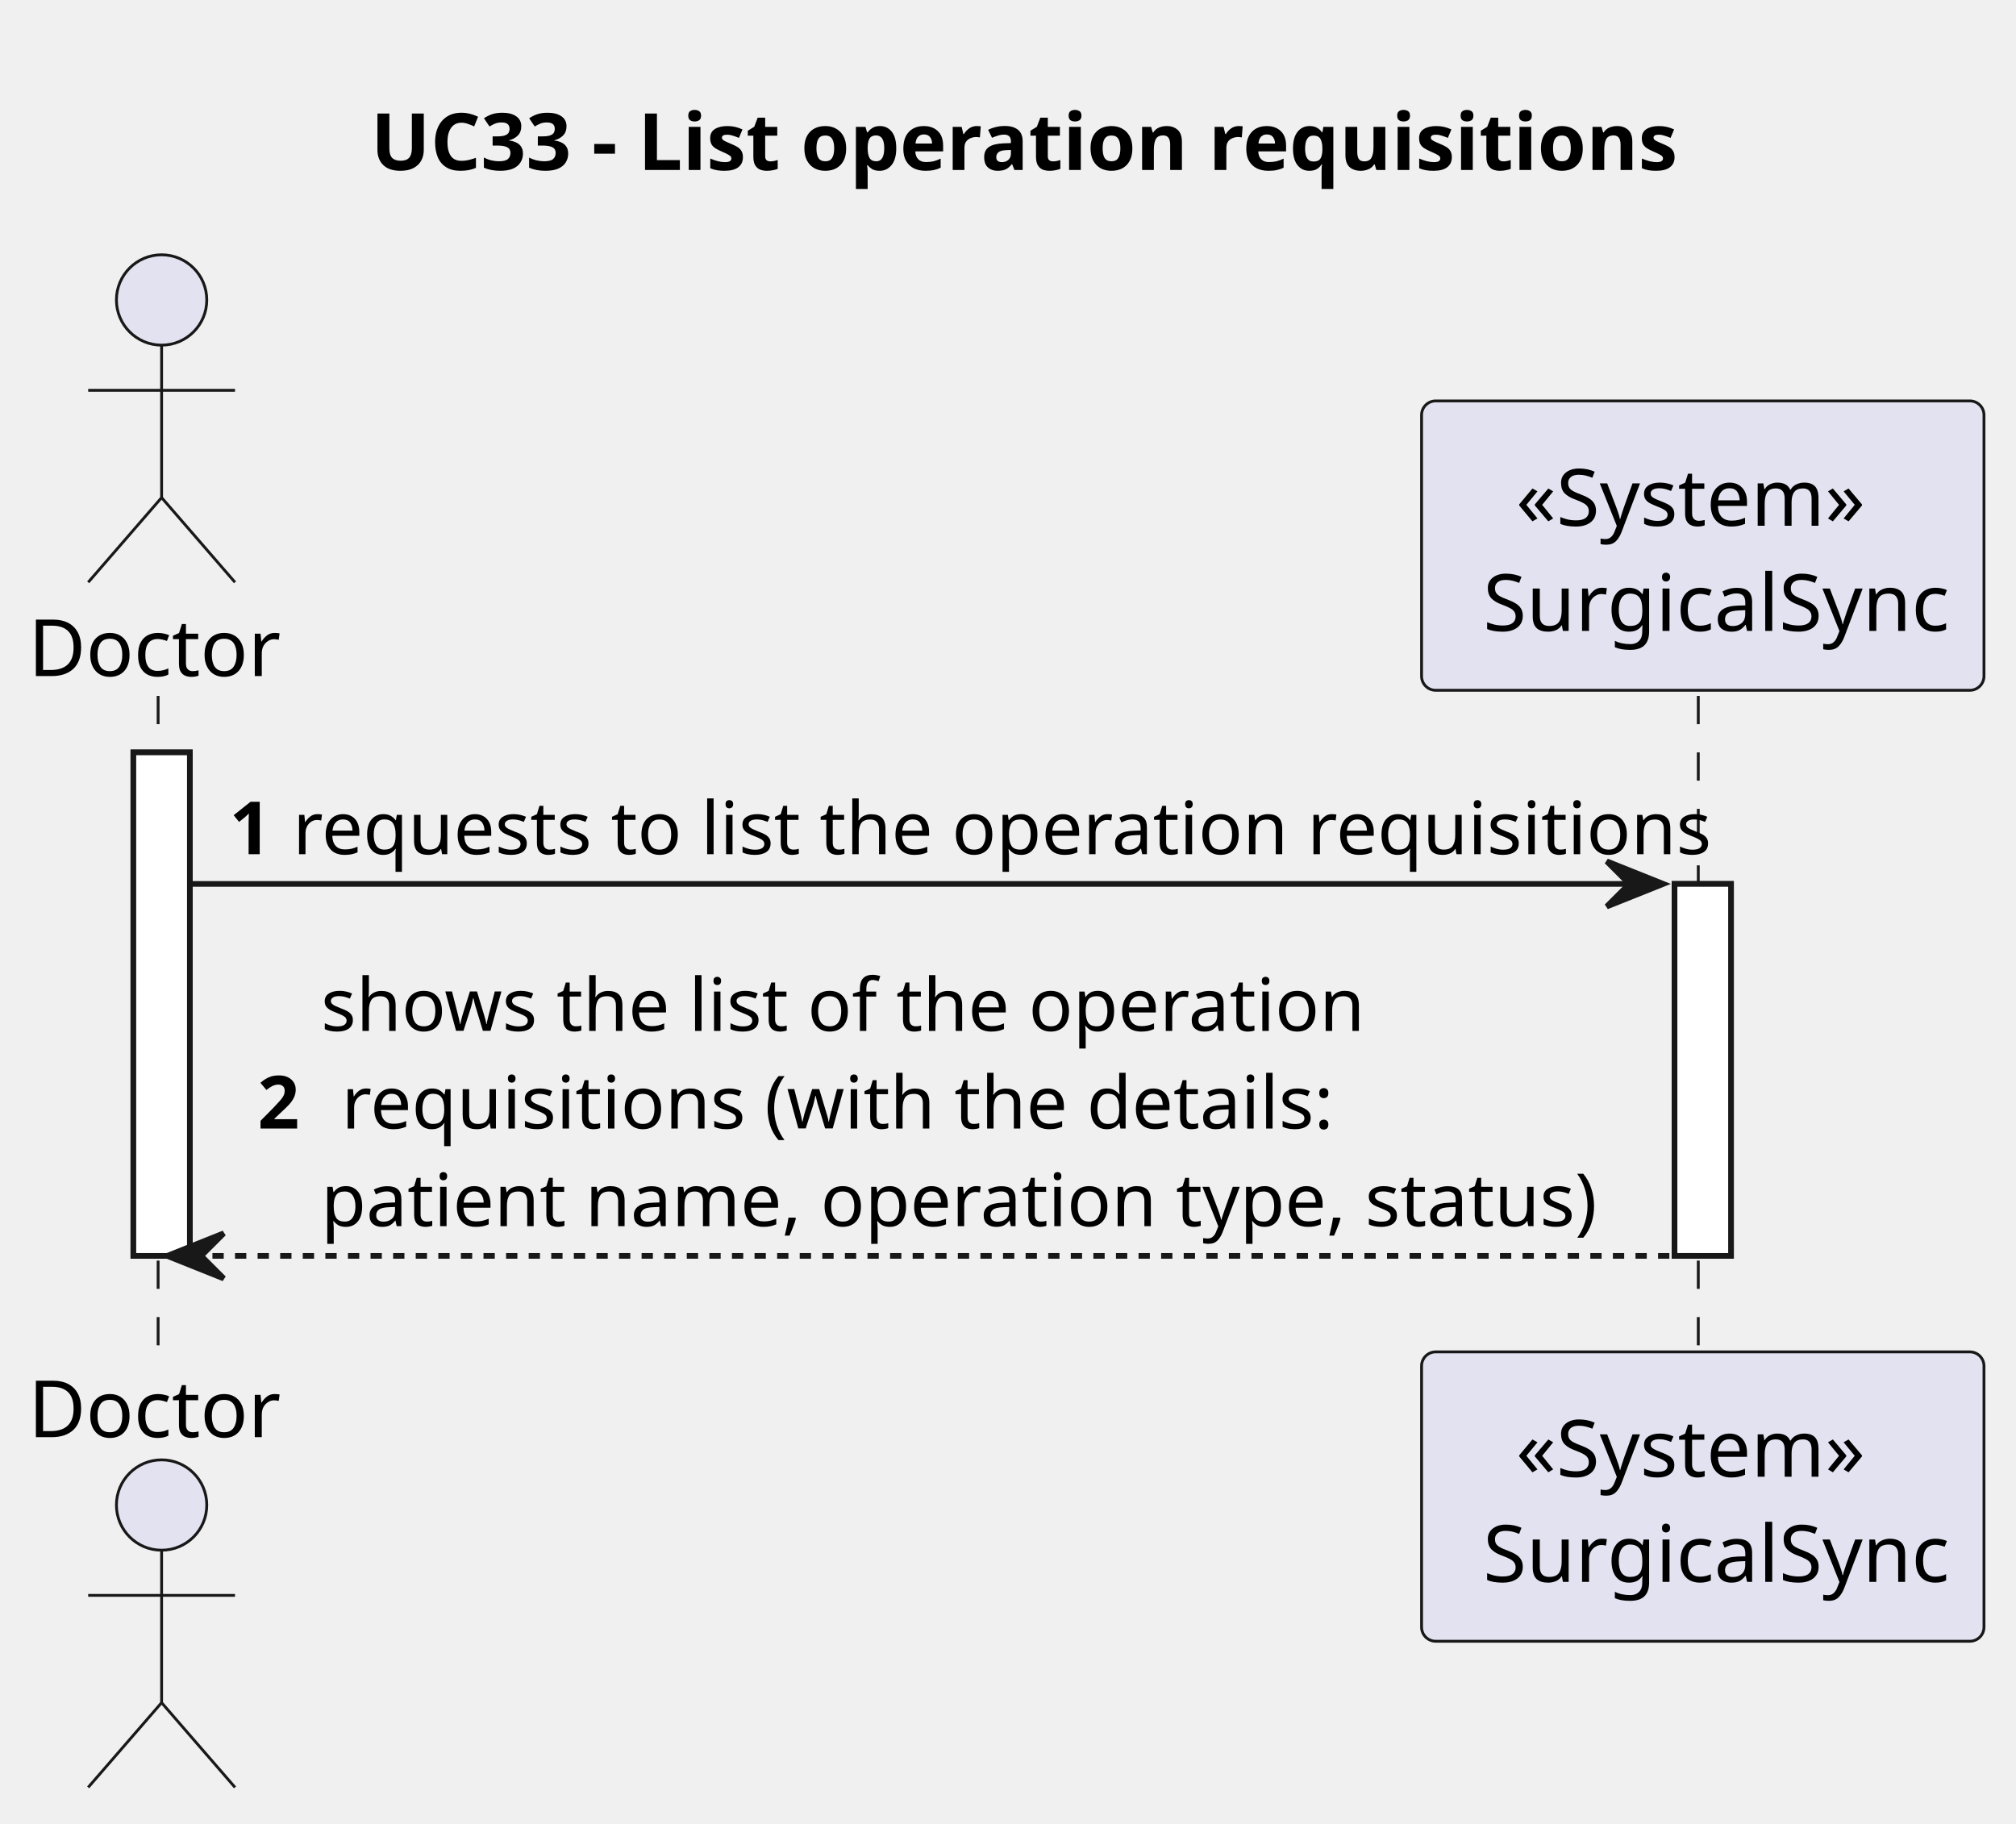
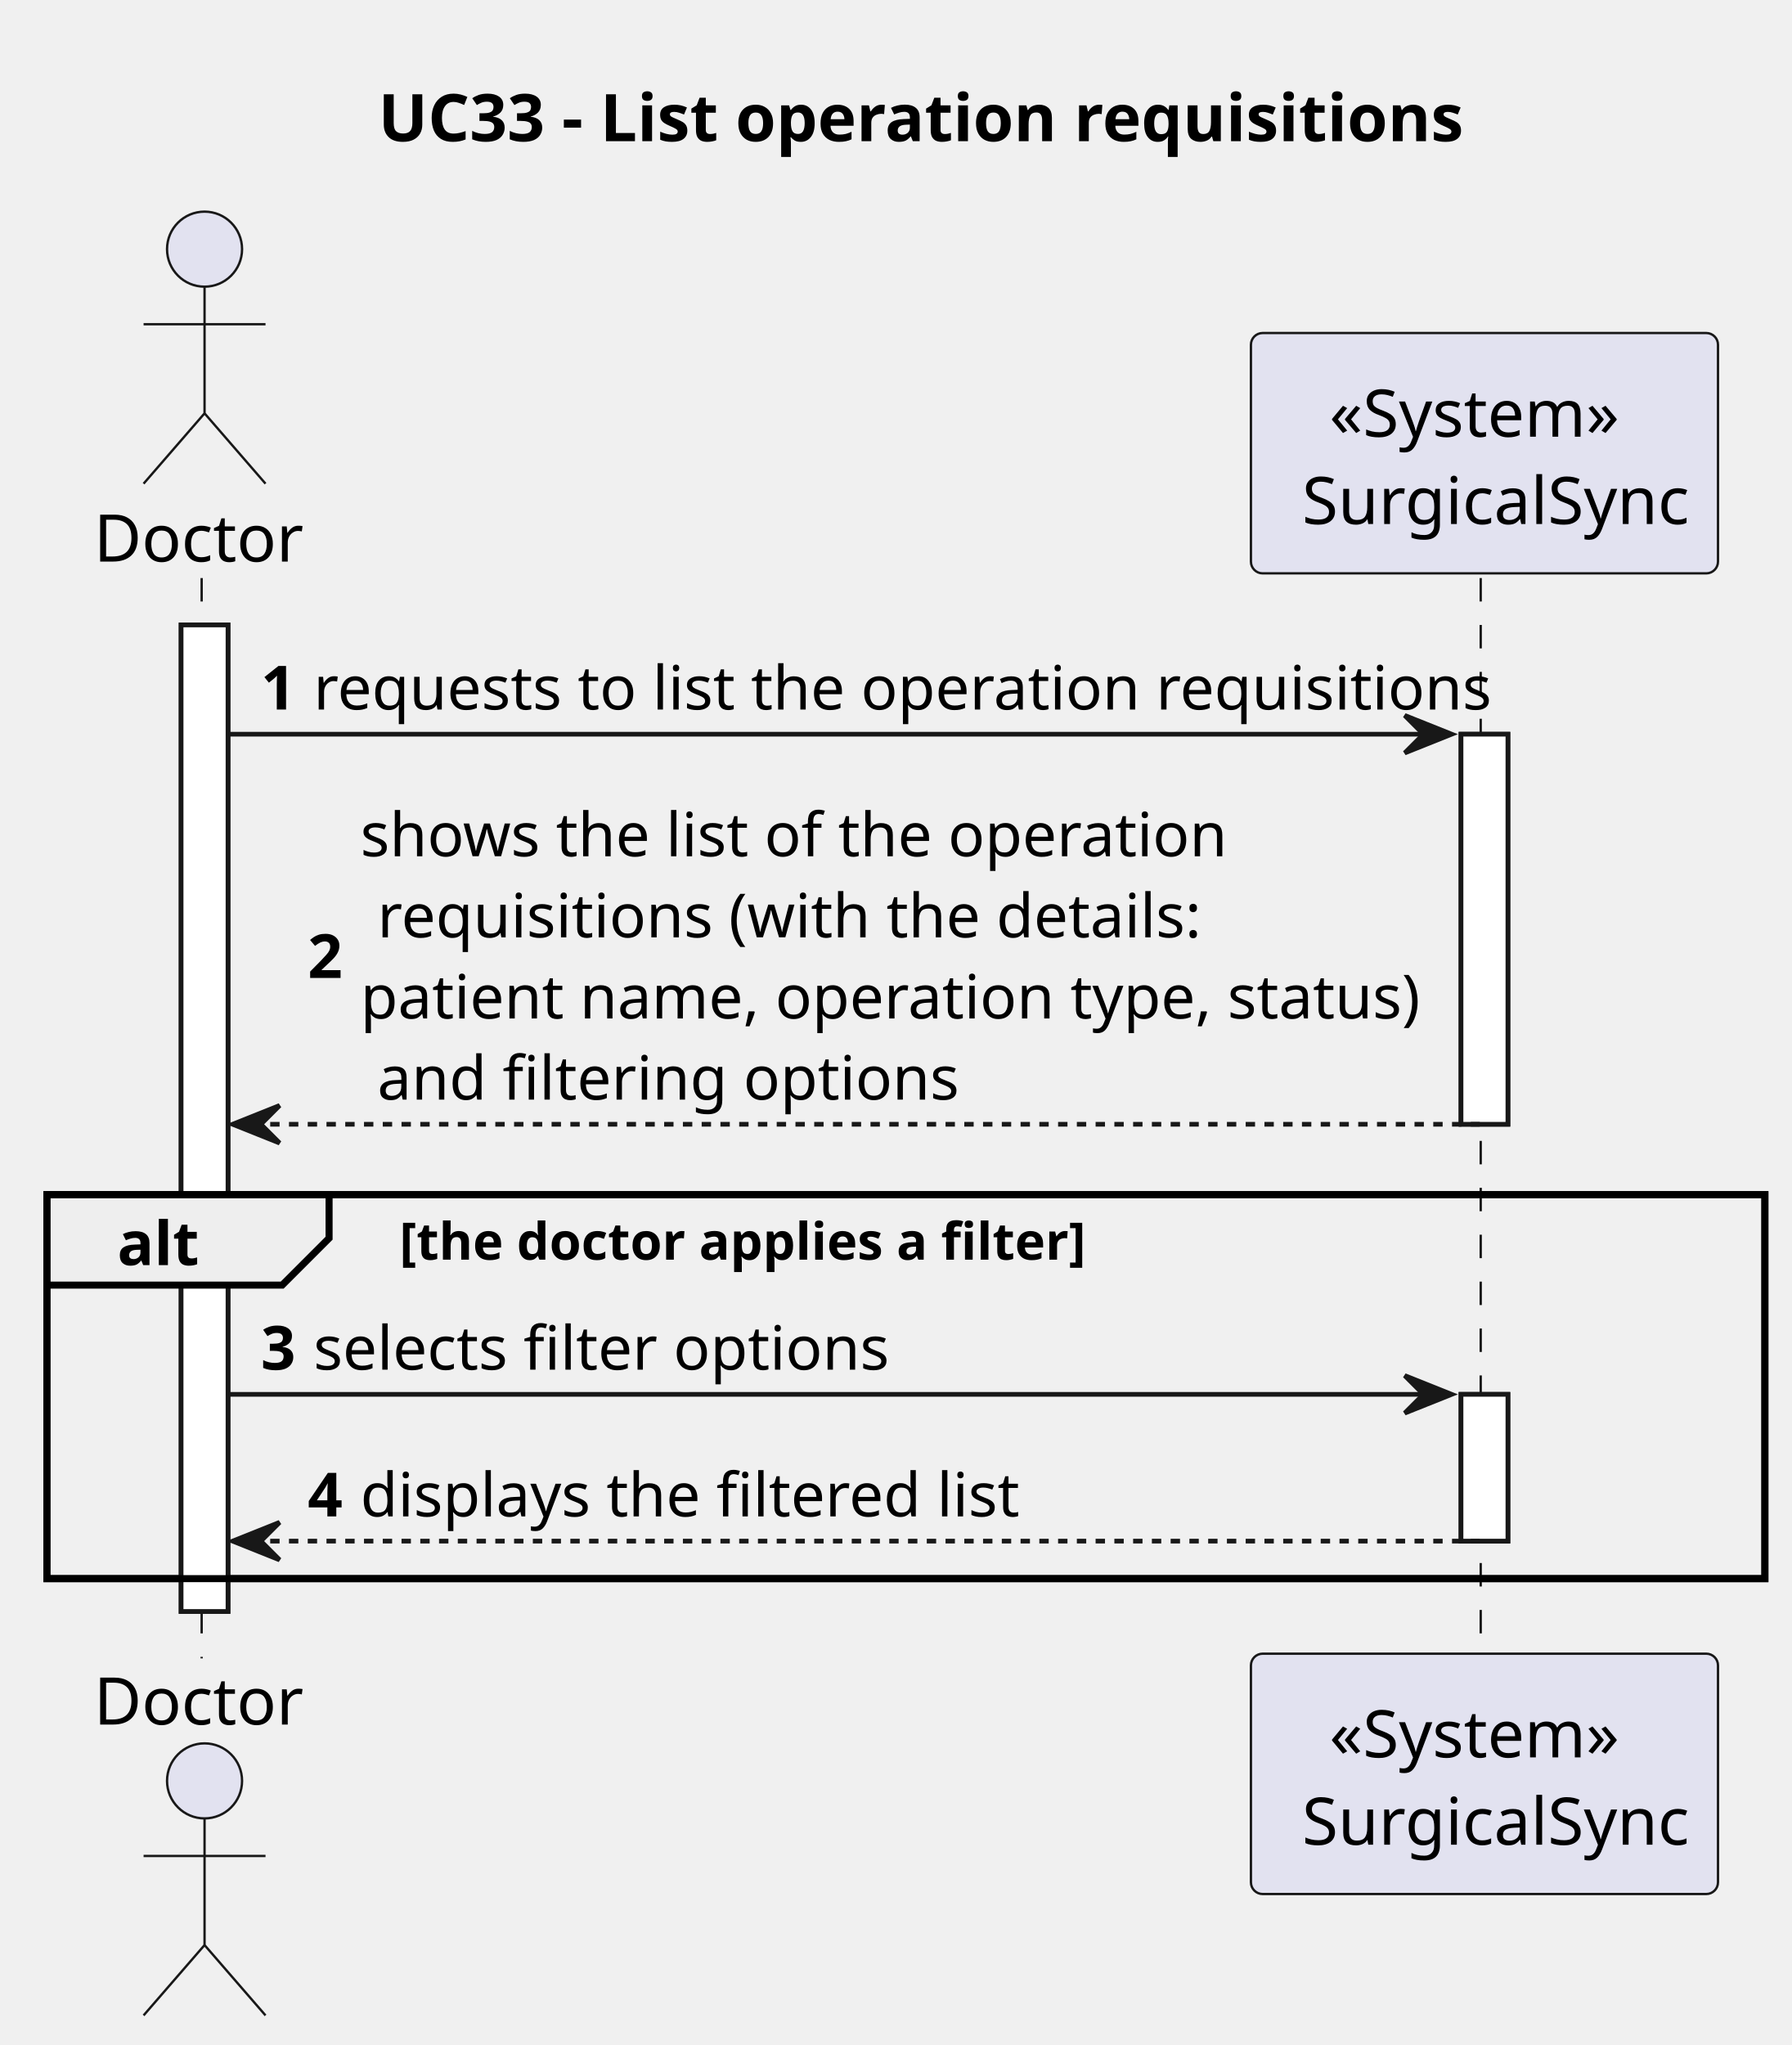
- <svg xmlns="http://www.w3.org/2000/svg" contentStyleType="text/css" height="323px" preserveAspectRatio="none" style="width:357px;height:323px;background:#FFFFFF;" version="1.1" viewBox="0 0 357 323" width="357px" zoomAndPan="magnify">
+ <svg xmlns="http://www.w3.org/2000/svg" contentStyleType="text/css" height="436px" preserveAspectRatio="none" style="width:382px;height:436px;background:#FFFFFF;" version="1.1" viewBox="0 0 382 436" width="382px" zoomAndPan="magnify">
  <defs />
  <g>
-     <text fill="#000000" font-family="sans-serif" font-size="14" font-weight="bold" lengthAdjust="spacing" textLength="224.027" x="65.651" y="30.107">UC33 - List operation requisitions</text>
-     <rect fill="#FFFFFF" height="89.164" style="stroke:#181818;stroke-width:1.0;" width="10" x="23.617" y="133.242" />
-     <rect fill="#FFFFFF" height="65.873" style="stroke:#181818;stroke-width:1.0;" width="10" x="296.533" y="156.533" />
-     <line style="stroke:#181818;stroke-width:0.5;stroke-dasharray:5.0,5.0;" x1="28" x2="28" y1="123.242" y2="240.406" />
-     <line style="stroke:#181818;stroke-width:0.5;stroke-dasharray:5.0,5.0;" x1="300.737" x2="300.737" y1="123.242" y2="240.406" />
-     <text fill="#000000" font-family="sans-serif" font-size="14" lengthAdjust="spacing" textLength="41.234" x="5" y="119.728">Doctor</text>
-     <ellipse cx="28.617" cy="53.121" fill="#E2E2F0" rx="8" ry="8" style="stroke:#181818;stroke-width:0.5;" />
-     <path d="M28.617,61.121 L28.617,88.121 M15.617,69.121 L41.617,69.121 M28.617,88.121 L15.617,103.121 M28.617,88.121 L41.617,103.121 " fill="none" style="stroke:#181818;stroke-width:0.5;" />
-     <text fill="#000000" font-family="sans-serif" font-size="14" lengthAdjust="spacing" textLength="41.234" x="5" y="254.514">Doctor</text>
-     <ellipse cx="28.617" cy="266.527" fill="#E2E2F0" rx="8" ry="8" style="stroke:#181818;stroke-width:0.5;" />
-     <path d="M28.617,274.527 L28.617,301.527 M15.617,282.527 L41.617,282.527 M28.617,301.527 L15.617,316.527 M28.617,301.527 L41.617,316.527 " fill="none" style="stroke:#181818;stroke-width:0.5;" />
-     <rect fill="#E2E2F0" height="51.242" rx="2.5" ry="2.5" style="stroke:#181818;stroke-width:0.5;" width="99.593" x="251.737" y="71" />
-     <text fill="#000000" font-family="sans-serif" font-size="14" lengthAdjust="spacing" textLength="62.248" x="268.464" y="93.107">«System»</text>
-     <text fill="#000000" font-family="sans-serif" font-size="14" lengthAdjust="spacing" textLength="81.703" x="262.627" y="111.728">SurgicalSync</text>
-     <rect fill="#E2E2F0" height="51.242" rx="2.5" ry="2.5" style="stroke:#181818;stroke-width:0.5;" width="99.593" x="251.737" y="239.406" />
-     <text fill="#000000" font-family="sans-serif" font-size="14" lengthAdjust="spacing" textLength="62.248" x="268.464" y="261.514">«System»</text>
-     <text fill="#000000" font-family="sans-serif" font-size="14" lengthAdjust="spacing" textLength="81.703" x="262.627" y="280.135">SurgicalSync</text>
-     <rect fill="#FFFFFF" height="89.164" style="stroke:#181818;stroke-width:1.0;" width="10" x="23.617" y="133.242" />
-     <rect fill="#FFFFFF" height="65.873" style="stroke:#181818;stroke-width:1.0;" width="10" x="296.533" y="156.533" />
-     <polygon fill="#181818" points="284.533,152.533,294.533,156.533,284.533,160.533,288.533,156.533" style="stroke:#181818;stroke-width:1.0;" />
-     <line style="stroke:#181818;stroke-width:1.0;" x1="33.617" x2="290.533" y1="156.533" y2="156.533" />
-     <text fill="#000000" font-family="sans-serif" font-size="13" font-weight="bold" lengthAdjust="spacing" textLength="7.23" x="40.617" y="151.27">1</text>
-     <text fill="#000000" font-family="sans-serif" font-size="13" lengthAdjust="spacing" textLength="232.686" x="51.847" y="151.27">requests to list the operation requisitions</text>
-     <polygon fill="#181818" points="39.617,218.406,29.617,222.406,39.617,226.406,35.617,222.406" style="stroke:#181818;stroke-width:1.0;" />
-     <line style="stroke:#181818;stroke-width:1.0;stroke-dasharray:2.0,2.0;" x1="33.617" x2="300.533" y1="222.406" y2="222.406" />
-     <text fill="#000000" font-family="sans-serif" font-size="13" font-weight="bold" lengthAdjust="spacing" textLength="7.23" x="45.617" y="199.852">2</text>
-     <text fill="#000000" font-family="sans-serif" font-size="13" lengthAdjust="spacing" textLength="171.99" x="56.847" y="182.561">shows the list of the operation</text>
-     <text fill="#000000" font-family="sans-serif" font-size="13" lengthAdjust="spacing" textLength="163.3" x="60.459" y="199.852">requisitions (with the details:</text>
-     <text fill="#000000" font-family="sans-serif" font-size="13" lengthAdjust="spacing" textLength="211.015" x="56.847" y="217.144">patient name, operation type, status)</text>
+     <text fill="#000000" font-family="sans-serif" font-size="14" font-weight="bold" lengthAdjust="spacing" textLength="224.027" x="80.651" y="30.107">UC33 - List operation requisitions</text>
+     <rect fill="#FFFFFF" height="210.328" style="stroke:#181818;stroke-width:1.0;" width="10" x="38.617" y="133.242" />
+     <rect fill="#FFFFFF" height="83.164" style="stroke:#181818;stroke-width:1.0;" width="10" x="311.533" y="156.533" />
+     <rect fill="#FFFFFF" height="31.291" style="stroke:#181818;stroke-width:1.0;" width="10" x="311.533" y="297.279" />
+     <rect fill="none" height="81.873" style="stroke:#000000;stroke-width:1.5;" width="366.33" x="10" y="254.697" />
+     <line style="stroke:#181818;stroke-width:0.5;stroke-dasharray:5.0,5.0;" x1="43" x2="43" y1="123.242" y2="353.57" />
+     <line style="stroke:#181818;stroke-width:0.5;stroke-dasharray:5.0,5.0;" x1="315.737" x2="315.737" y1="123.242" y2="353.57" />
+     <text fill="#000000" font-family="sans-serif" font-size="14" lengthAdjust="spacing" textLength="41.234" x="20" y="119.728">Doctor</text>
+     <ellipse cx="43.617" cy="53.121" fill="#E2E2F0" rx="8" ry="8" style="stroke:#181818;stroke-width:0.5;" />
+     <path d="M43.617,61.121 L43.617,88.121 M30.617,69.121 L56.617,69.121 M43.617,88.121 L30.617,103.121 M43.617,88.121 L56.617,103.121 " fill="none" style="stroke:#181818;stroke-width:0.5;" />
+     <text fill="#000000" font-family="sans-serif" font-size="14" lengthAdjust="spacing" textLength="41.234" x="20" y="367.678">Doctor</text>
+     <ellipse cx="43.617" cy="379.691" fill="#E2E2F0" rx="8" ry="8" style="stroke:#181818;stroke-width:0.5;" />
+     <path d="M43.617,387.691 L43.617,414.691 M30.617,395.691 L56.617,395.691 M43.617,414.691 L30.617,429.691 M43.617,414.691 L56.617,429.691 " fill="none" style="stroke:#181818;stroke-width:0.5;" />
+     <rect fill="#E2E2F0" height="51.242" rx="2.5" ry="2.5" style="stroke:#181818;stroke-width:0.5;" width="99.593" x="266.737" y="71" />
+     <text fill="#000000" font-family="sans-serif" font-size="14" lengthAdjust="spacing" textLength="62.248" x="283.464" y="93.107">«System»</text>
+     <text fill="#000000" font-family="sans-serif" font-size="14" lengthAdjust="spacing" textLength="81.703" x="277.627" y="111.728">SurgicalSync</text>
+     <rect fill="#E2E2F0" height="51.242" rx="2.5" ry="2.5" style="stroke:#181818;stroke-width:0.5;" width="99.593" x="266.737" y="352.57" />
+     <text fill="#000000" font-family="sans-serif" font-size="14" lengthAdjust="spacing" textLength="62.248" x="283.464" y="374.678">«System»</text>
+     <text fill="#000000" font-family="sans-serif" font-size="14" lengthAdjust="spacing" textLength="81.703" x="277.627" y="393.299">SurgicalSync</text>
+     <rect fill="#FFFFFF" height="210.328" style="stroke:#181818;stroke-width:1.0;" width="10" x="38.617" y="133.242" />
+     <rect fill="#FFFFFF" height="83.164" style="stroke:#181818;stroke-width:1.0;" width="10" x="311.533" y="156.533" />
+     <rect fill="#FFFFFF" height="31.291" style="stroke:#181818;stroke-width:1.0;" width="10" x="311.533" y="297.279" />
+     <polygon fill="#181818" points="299.533,152.533,309.533,156.533,299.533,160.533,303.533,156.533" style="stroke:#181818;stroke-width:1.0;" />
+     <line style="stroke:#181818;stroke-width:1.0;" x1="48.617" x2="305.533" y1="156.533" y2="156.533" />
+     <text fill="#000000" font-family="sans-serif" font-size="13" font-weight="bold" lengthAdjust="spacing" textLength="7.23" x="55.617" y="151.27">1</text>
+     <text fill="#000000" font-family="sans-serif" font-size="13" lengthAdjust="spacing" textLength="232.686" x="66.847" y="151.27">requests to list the operation requisitions</text>
+     <polygon fill="#181818" points="59.617,235.697,49.617,239.697,59.617,243.697,55.617,239.697" style="stroke:#181818;stroke-width:1.0;" />
+     <line style="stroke:#181818;stroke-width:1.0;stroke-dasharray:2.0,2.0;" x1="53.617" x2="315.533" y1="239.697" y2="239.697" />
+     <text fill="#000000" font-family="sans-serif" font-size="13" font-weight="bold" lengthAdjust="spacing" textLength="7.23" x="65.617" y="208.498">2</text>
+     <text fill="#000000" font-family="sans-serif" font-size="13" lengthAdjust="spacing" textLength="171.99" x="76.847" y="182.561">shows the list of the operation</text>
+     <text fill="#000000" font-family="sans-serif" font-size="13" lengthAdjust="spacing" textLength="163.3" x="80.459" y="199.852">requisitions (with the details:</text>
+     <text fill="#000000" font-family="sans-serif" font-size="13" lengthAdjust="spacing" textLength="211.015" x="76.847" y="217.144">patient name, operation type, status)</text>
+     <text fill="#000000" font-family="sans-serif" font-size="13" lengthAdjust="spacing" textLength="112.741" x="80.459" y="234.435">and filtering options</text>
+     <path d="M10,254.697 L70.171,254.697 L70.171,263.988 L60.171,273.988 L10,273.988 L10,254.697 " fill="#EEEEEE" style="stroke:#000000;stroke-width:1.5;" />
+     <rect fill="none" height="81.873" style="stroke:#000000;stroke-width:1.5;" width="366.33" x="10" y="254.697" />
+     <text fill="#000000" font-family="sans-serif" font-size="13" font-weight="bold" lengthAdjust="spacing" textLength="15.171" x="25" y="269.726">alt</text>
+     <text fill="#000000" font-family="sans-serif" font-size="11" font-weight="bold" lengthAdjust="spacing" textLength="138.128" x="85.171" y="268.567">[the doctor applies a filter]</text>
+     <polygon fill="#181818" points="299.533,293.279,309.533,297.279,299.533,301.279,303.533,297.279" style="stroke:#181818;stroke-width:1.0;" />
+     <line style="stroke:#181818;stroke-width:1.0;" x1="48.617" x2="305.533" y1="297.279" y2="297.279" />
+     <text fill="#000000" font-family="sans-serif" font-size="13" font-weight="bold" lengthAdjust="spacing" textLength="7.23" x="55.617" y="292.017">3</text>
+     <text fill="#000000" font-family="sans-serif" font-size="13" lengthAdjust="spacing" textLength="114.163" x="66.847" y="292.017">selects filter options</text>
+     <polygon fill="#181818" points="59.617,324.57,49.617,328.57,59.617,332.57,55.617,328.57" style="stroke:#181818;stroke-width:1.0;" />
+     <line style="stroke:#181818;stroke-width:1.0;stroke-dasharray:2.0,2.0;" x1="53.617" x2="315.533" y1="328.57" y2="328.57" />
+     <text fill="#000000" font-family="sans-serif" font-size="13" font-weight="bold" lengthAdjust="spacing" textLength="7.23" x="65.617" y="323.308">4</text>
+     <text fill="#000000" font-family="sans-serif" font-size="13" lengthAdjust="spacing" textLength="130.781" x="76.847" y="323.308">displays the filtered list</text>
  </g>
</svg>
